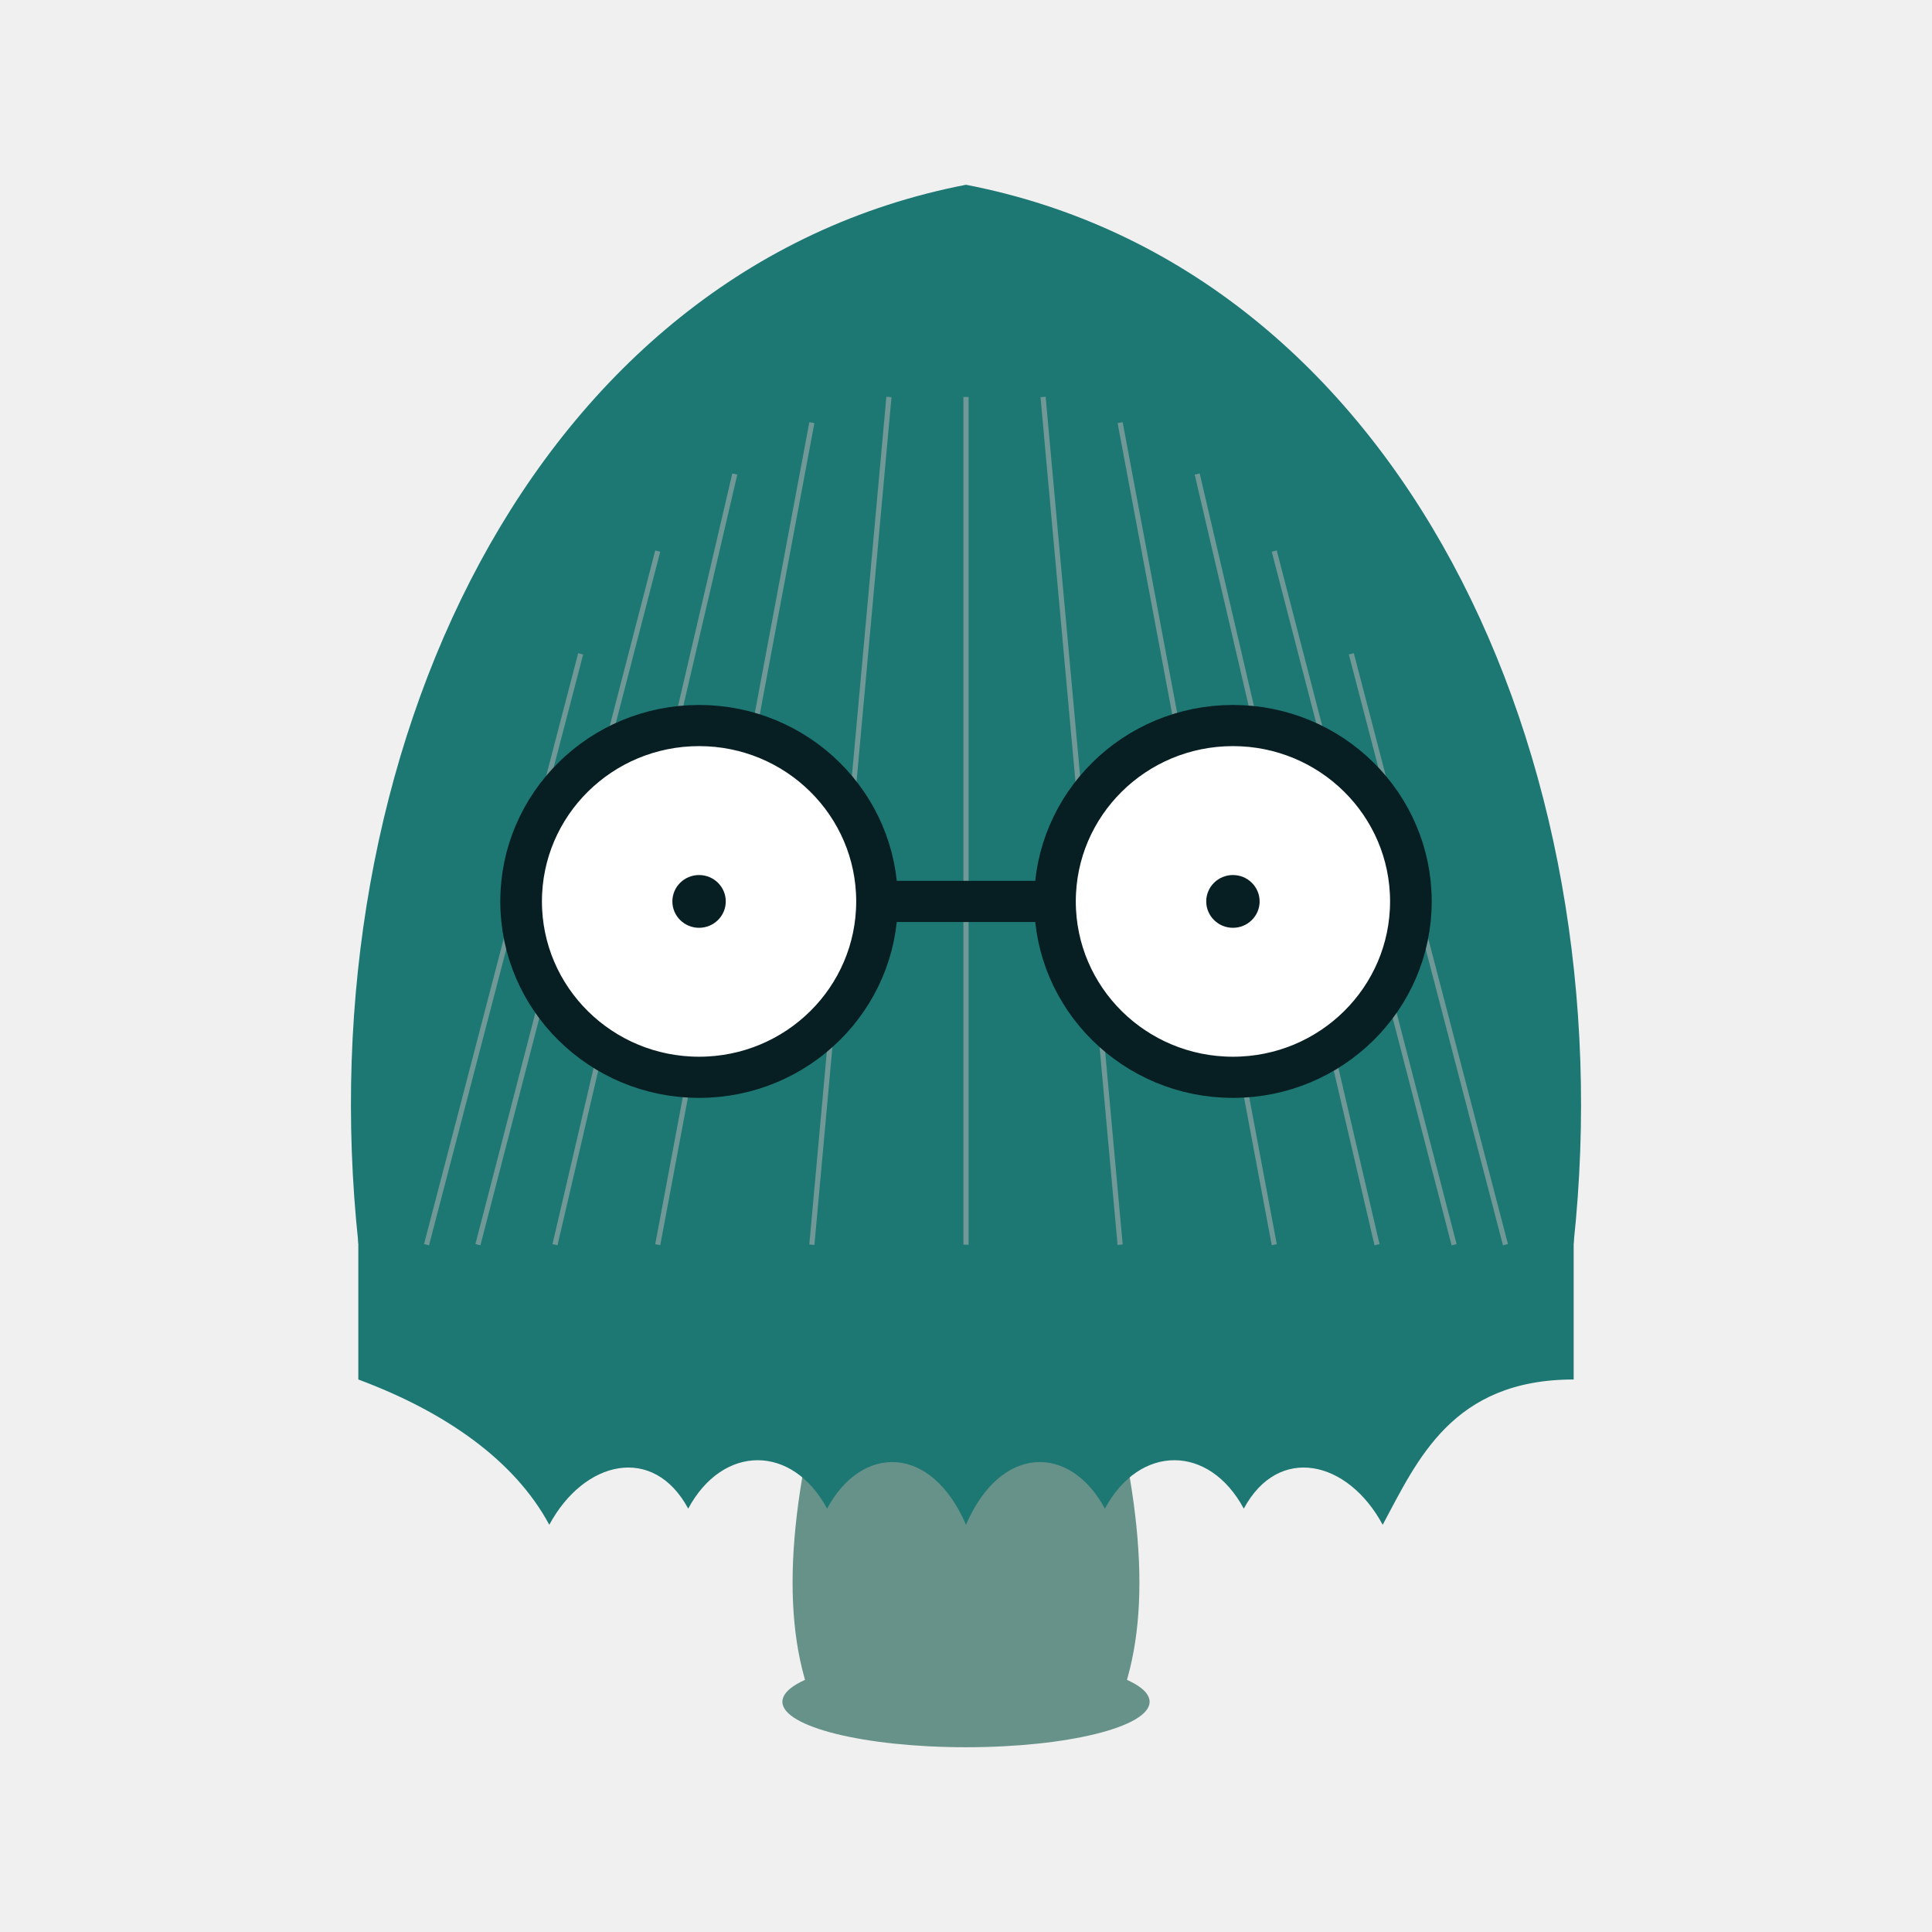
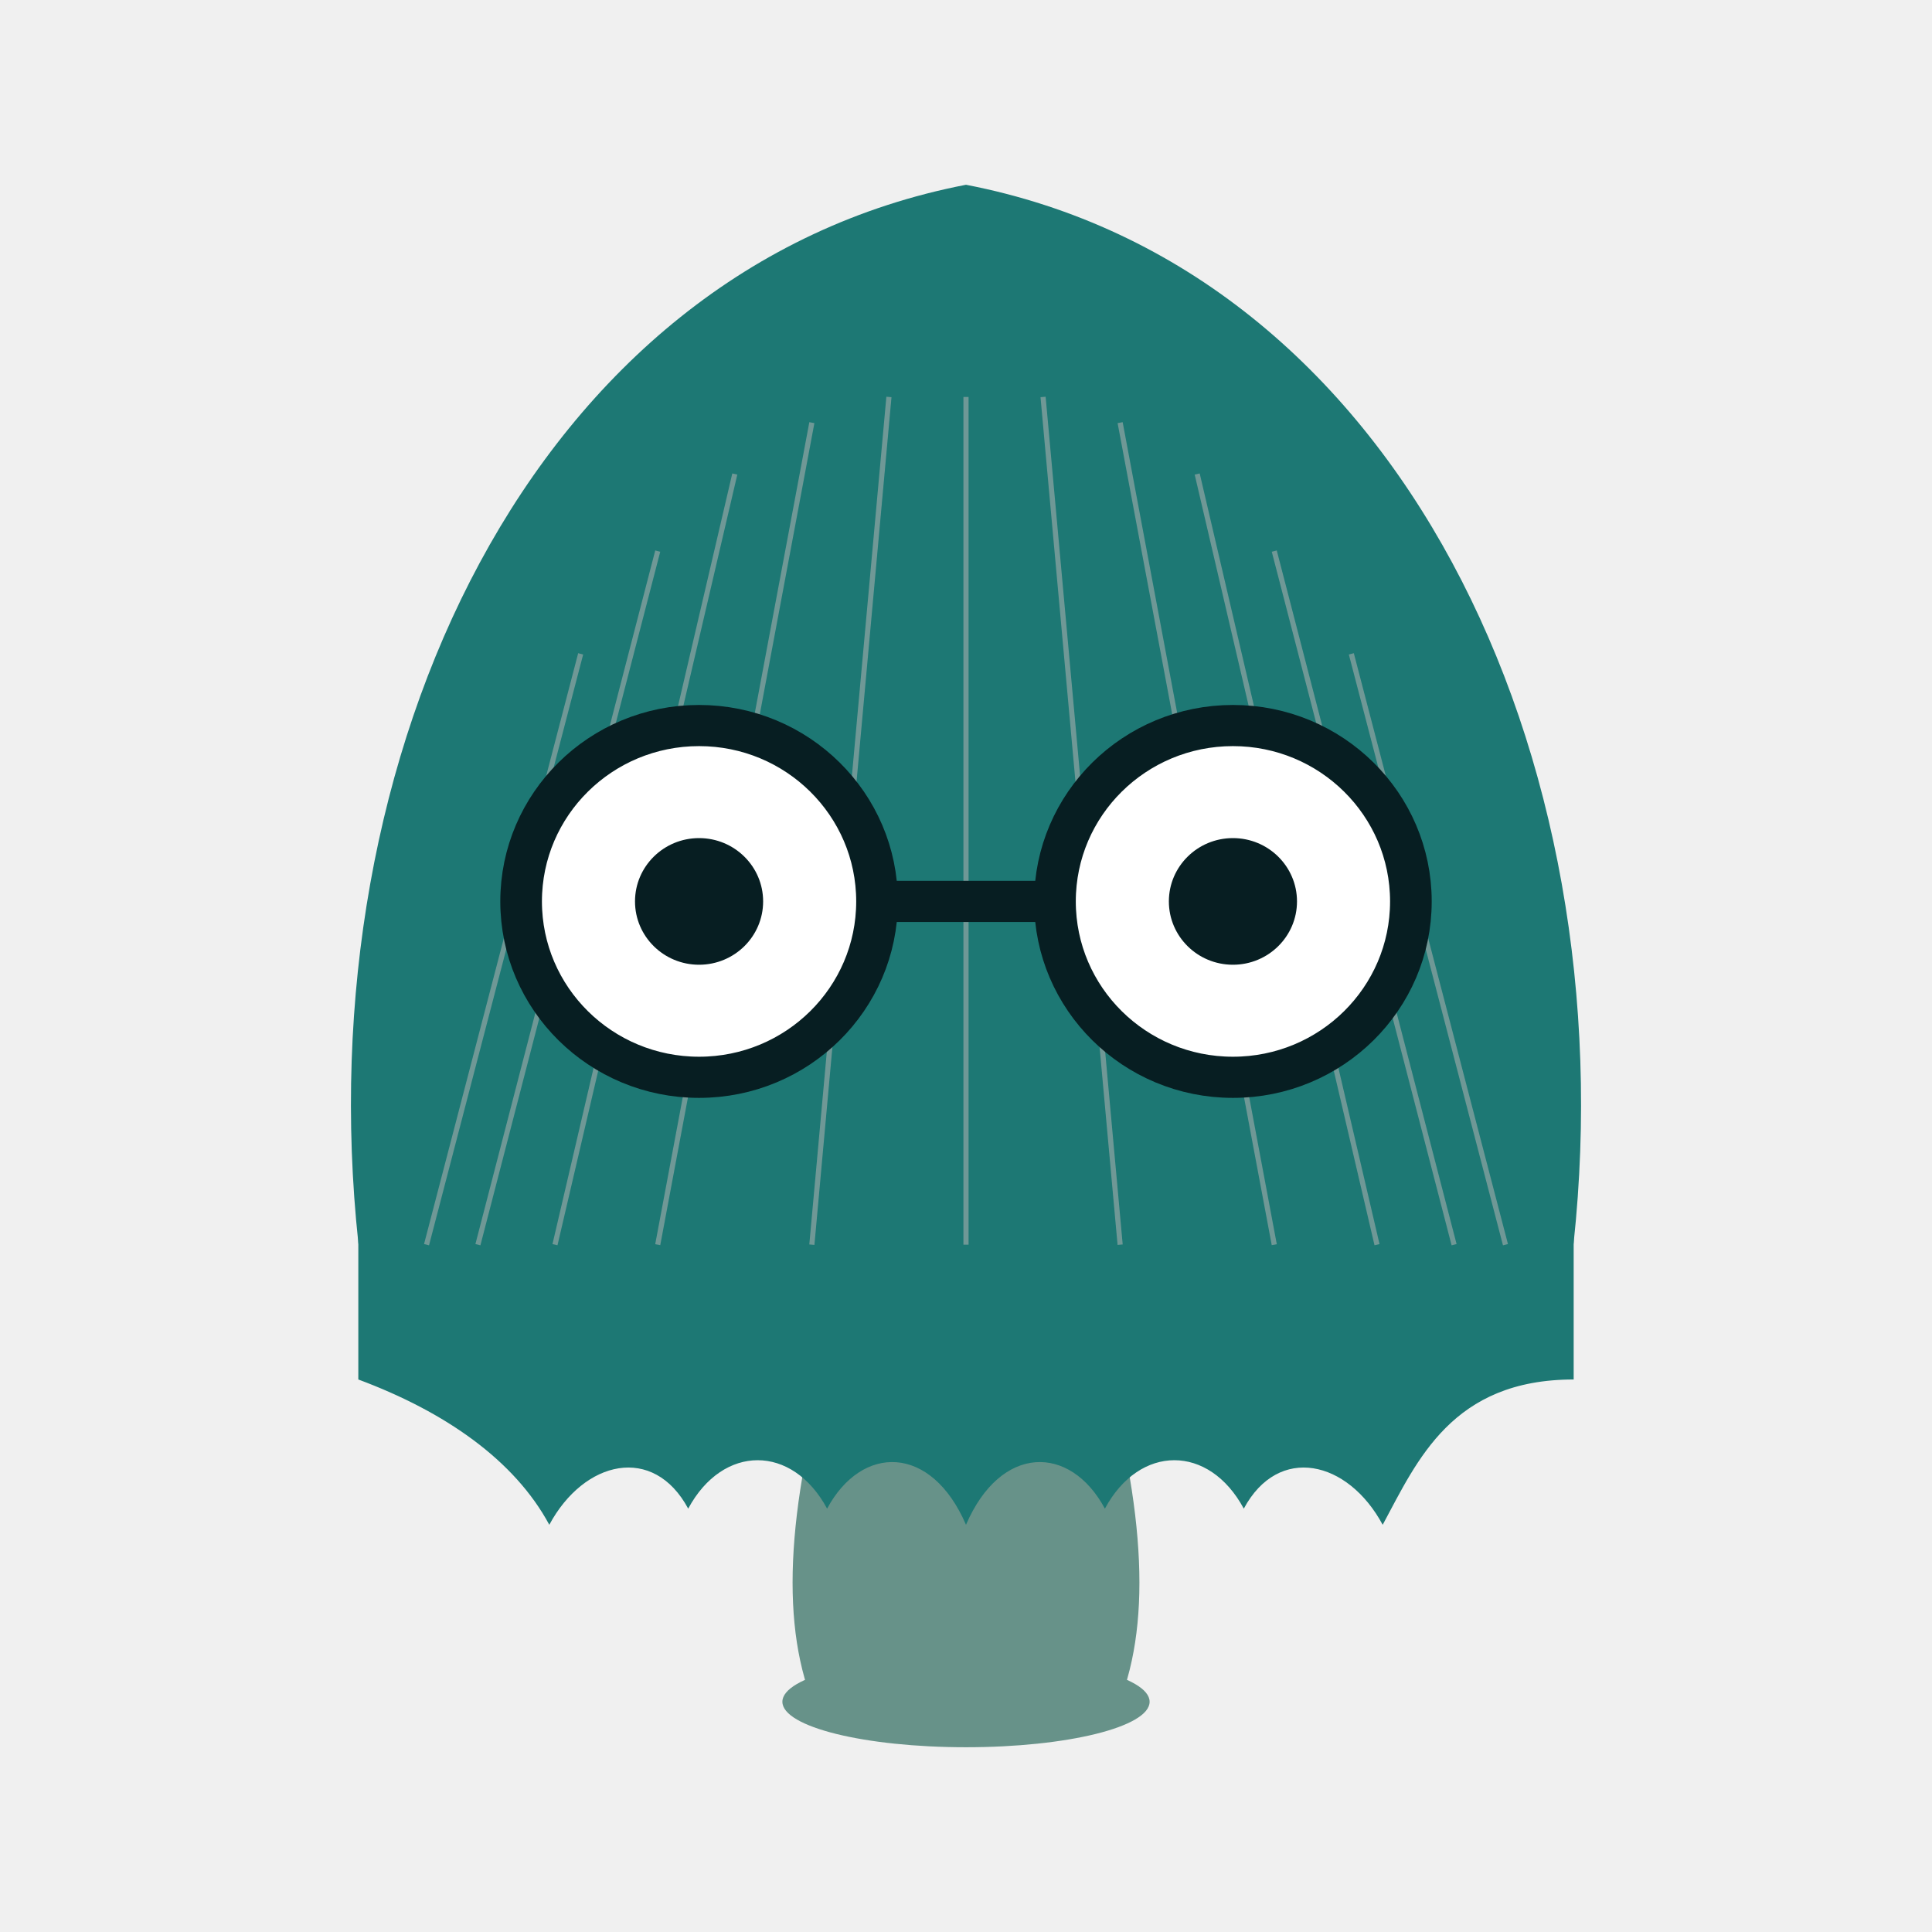
<svg xmlns="http://www.w3.org/2000/svg" width="676" height="676" viewBox="0 0 676 676" version="1.1">
  <path d="m 288.03,483.428 c -14.277,54.313 -14.277,93.109 0,120.265 h 99.94 c 14.277,-27.157 14.277,-65.952 0,-120.265 z" fill="#679289" />
  <ellipse cx="338" cy="595.439" rx="64.247" ry="15.914" fill="#679289" />
  <g transform="matrix(3.0375,0,0,2.824516,-1022.346,739.7056)" fill="#1d7874">
    <path d="m 447.85,-239 c -50,10.401 -76,70.724 -70,131.047 4,33.282 136,33.282 140,0 6,-60.323 -20,-120.646 -70,-131.047 z" />
    <path d="m 377.85,-113 c 8,0 12.789,6.702 16.789,14.702 4,-8 11.436,-7.775 15.436,4.225 4,-12 12.225,-10.309 16.225,1.691 4,-12 -5.677,-3.497 12.523,5.149 C 470.294,-74.462 453.85,-101 457.85,-89 c 4,-12 12.789,-14.592 16.789,-2.592 4,-12 11.324,-11.436 15.324,-3.436 4,-8 11.887,-15.971 27.887,-17.971 v 22 c -14,0 -18,10 -22,18 -4,-8 -12,-10 -16,-2 -4,-8 -12,-8 -16,0 -4,-8 -12,-8 -16,2 -4,-10 -12,-10 -16,-2 -4,-8 -12,-8 -16,0 -4,-8 -12,-6 -16,2 -4,-8 -12,-14 -22,-18 z" />
  </g>
  <g transform="matrix(1.797689,0,0,1.797689,-21.53776,-193.6784)" fill="none" stroke="#b3b3b3" stroke-width="1" opacity="0.55">
    <path d="M 200,185 V 350" />
    <g>
      <path d="M 185,185 170,350" />
      <path d="M 170,190 140,350" />
      <path d="M 155,200 120,350" />
      <path d="M 140,215 105,350" />
      <path d="M 125,235 95,350" />
    </g>
    <g transform="matrix(-1,0,0,1,400,0)">
      <path d="M 185,185 170,350" />
      <path d="M 170,190 140,350" />
      <path d="M 155,200 120,350" />
      <path d="M 140,215 105,350" />
      <path d="M 125,235 95,350" />
    </g>
  </g>
  <g transform="matrix(6.226565,0,0,6.154036,26.67178,38.47182)">
    <circle cx="35" cy="45" r="10" fill="#ffffff" />
    <circle cx="65" cy="45" r="10" fill="#ffffff" />
    <g fill="none" stroke="#071e22" stroke-width="2.34">
      <circle cx="35" cy="45" r="10" />
      <circle cx="65" cy="45" r="10" />
      <line x1="45" y1="45" x2="55" y2="45" />
    </g>
-     <circle cx="35" cy="45" r="1.5" fill="#071e22" />
-     <circle cx="65" cy="45" r="1.5" fill="#071e22" />
+     <circle cx="35" cy="45" r="3.6" fill="#071e22" />
+     <circle cx="65" cy="45" r="3.6" fill="#071e22" />
  </g>
</svg>
